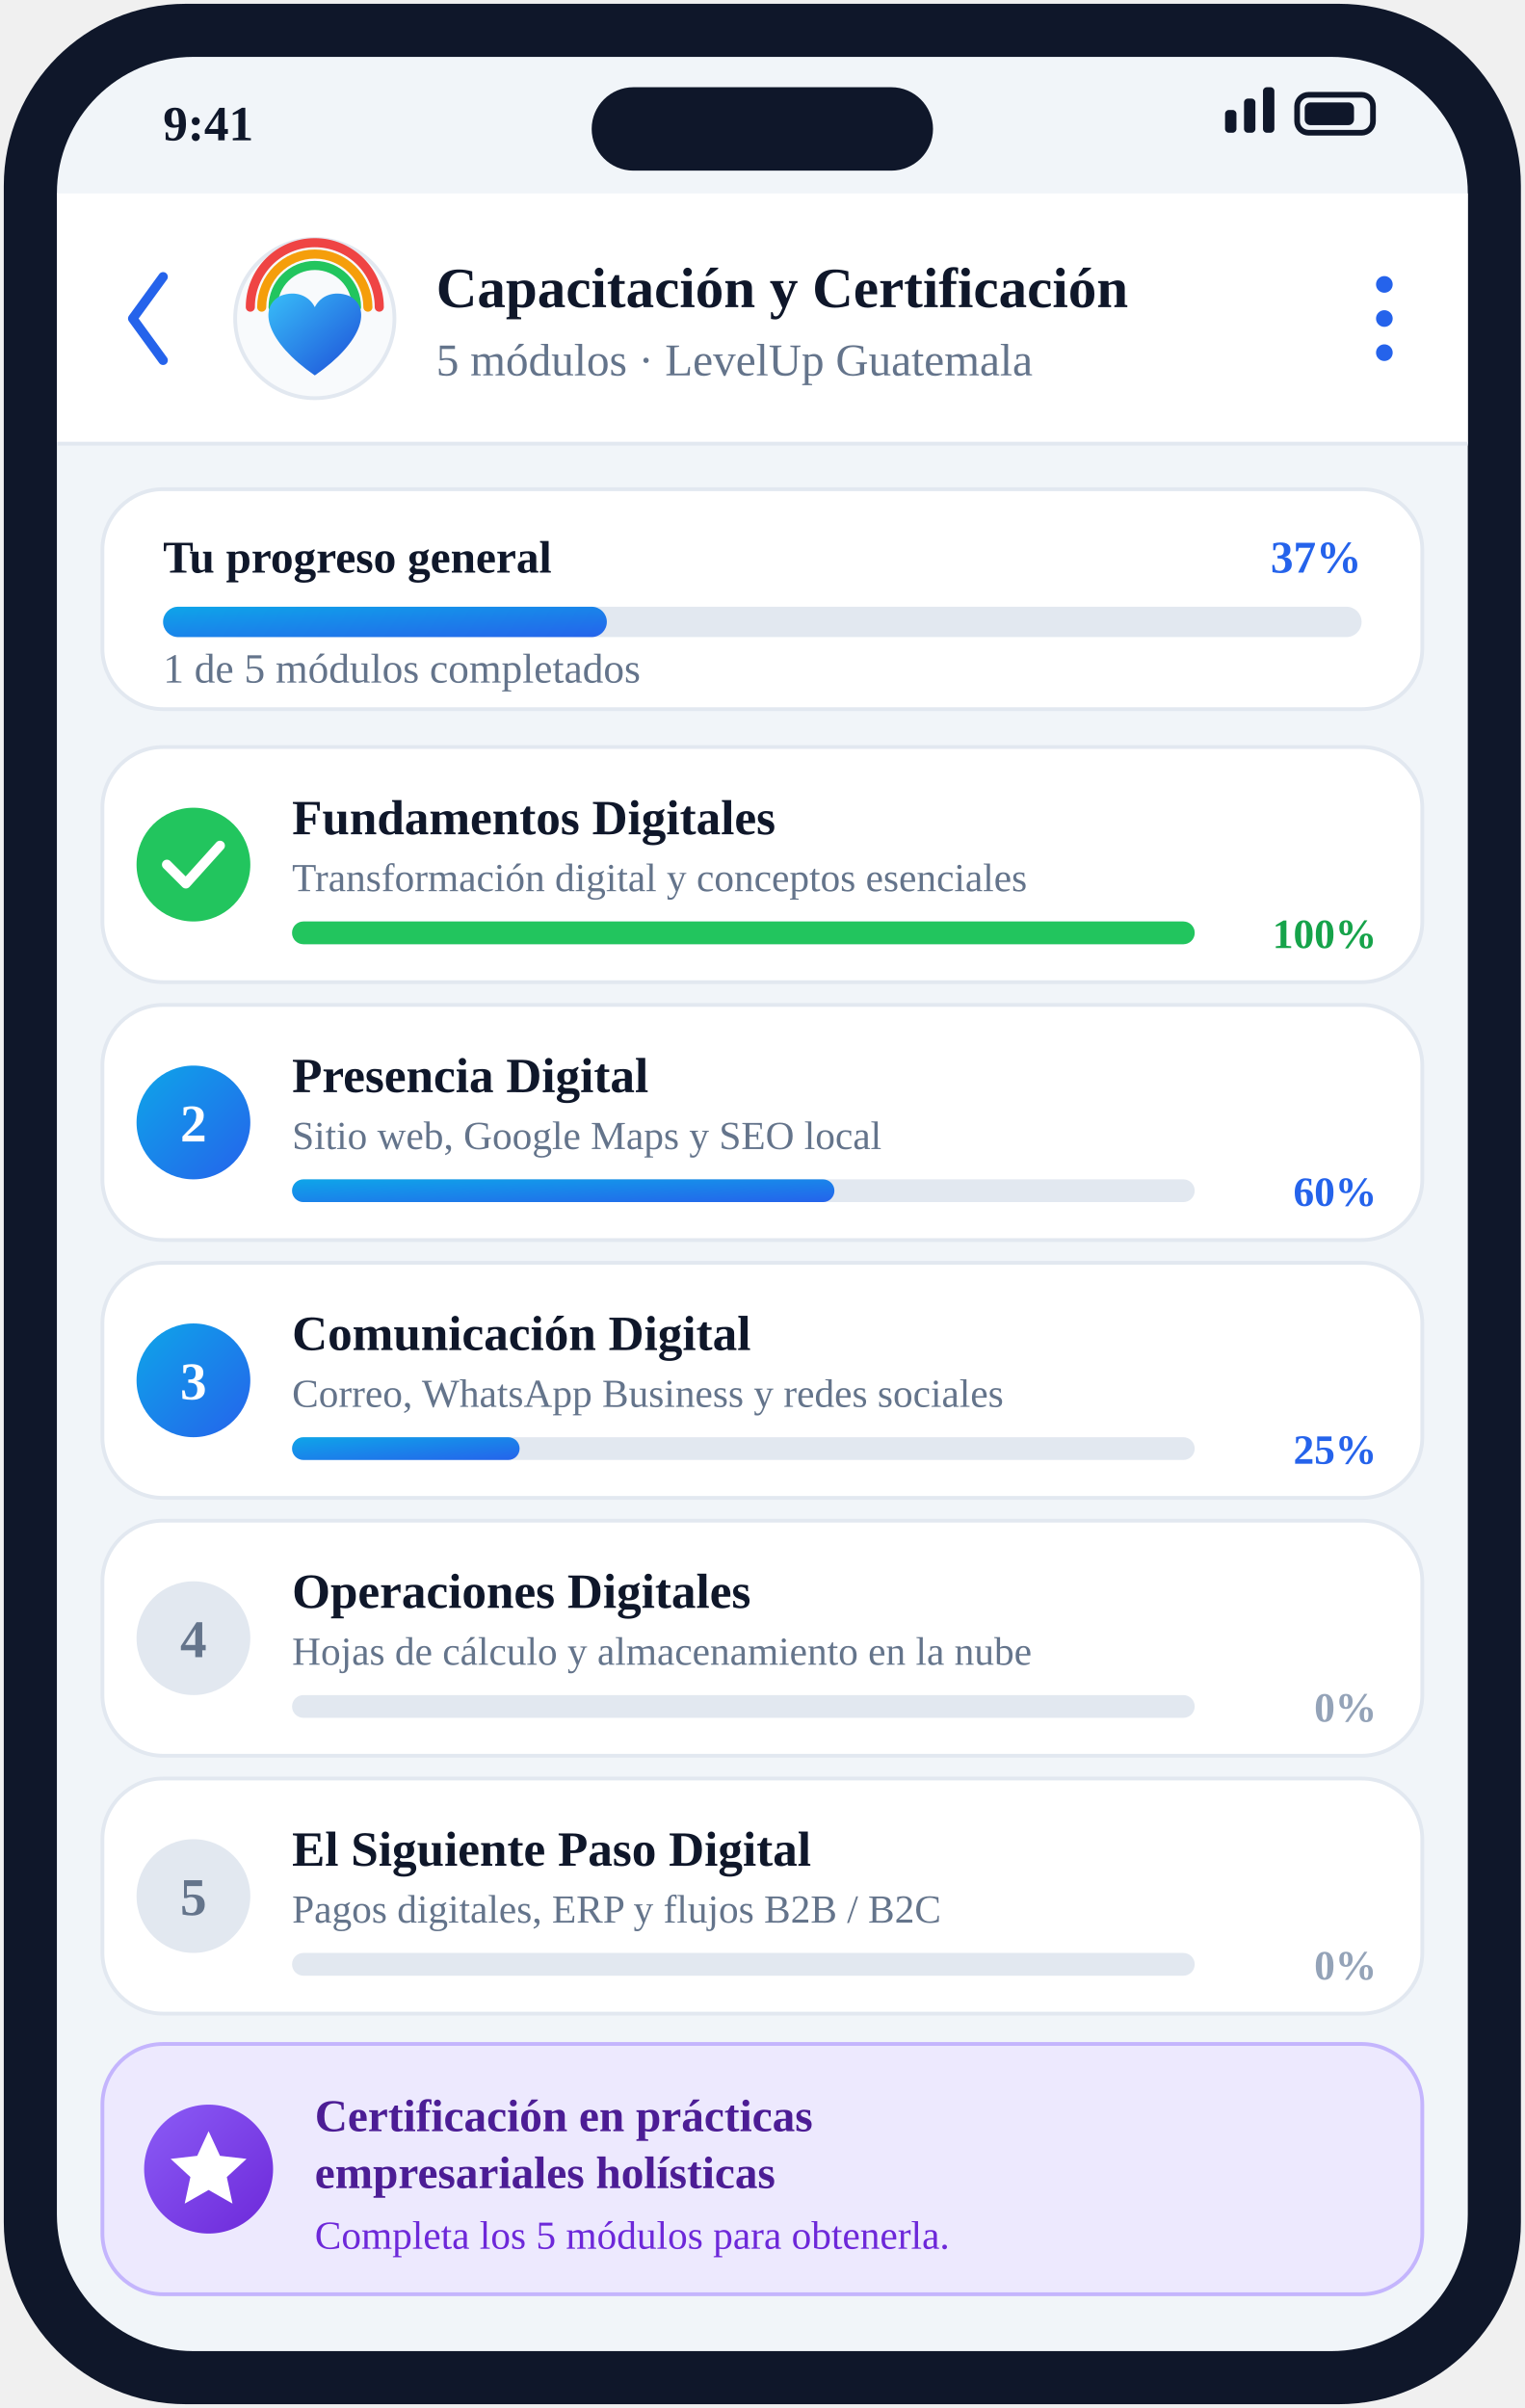
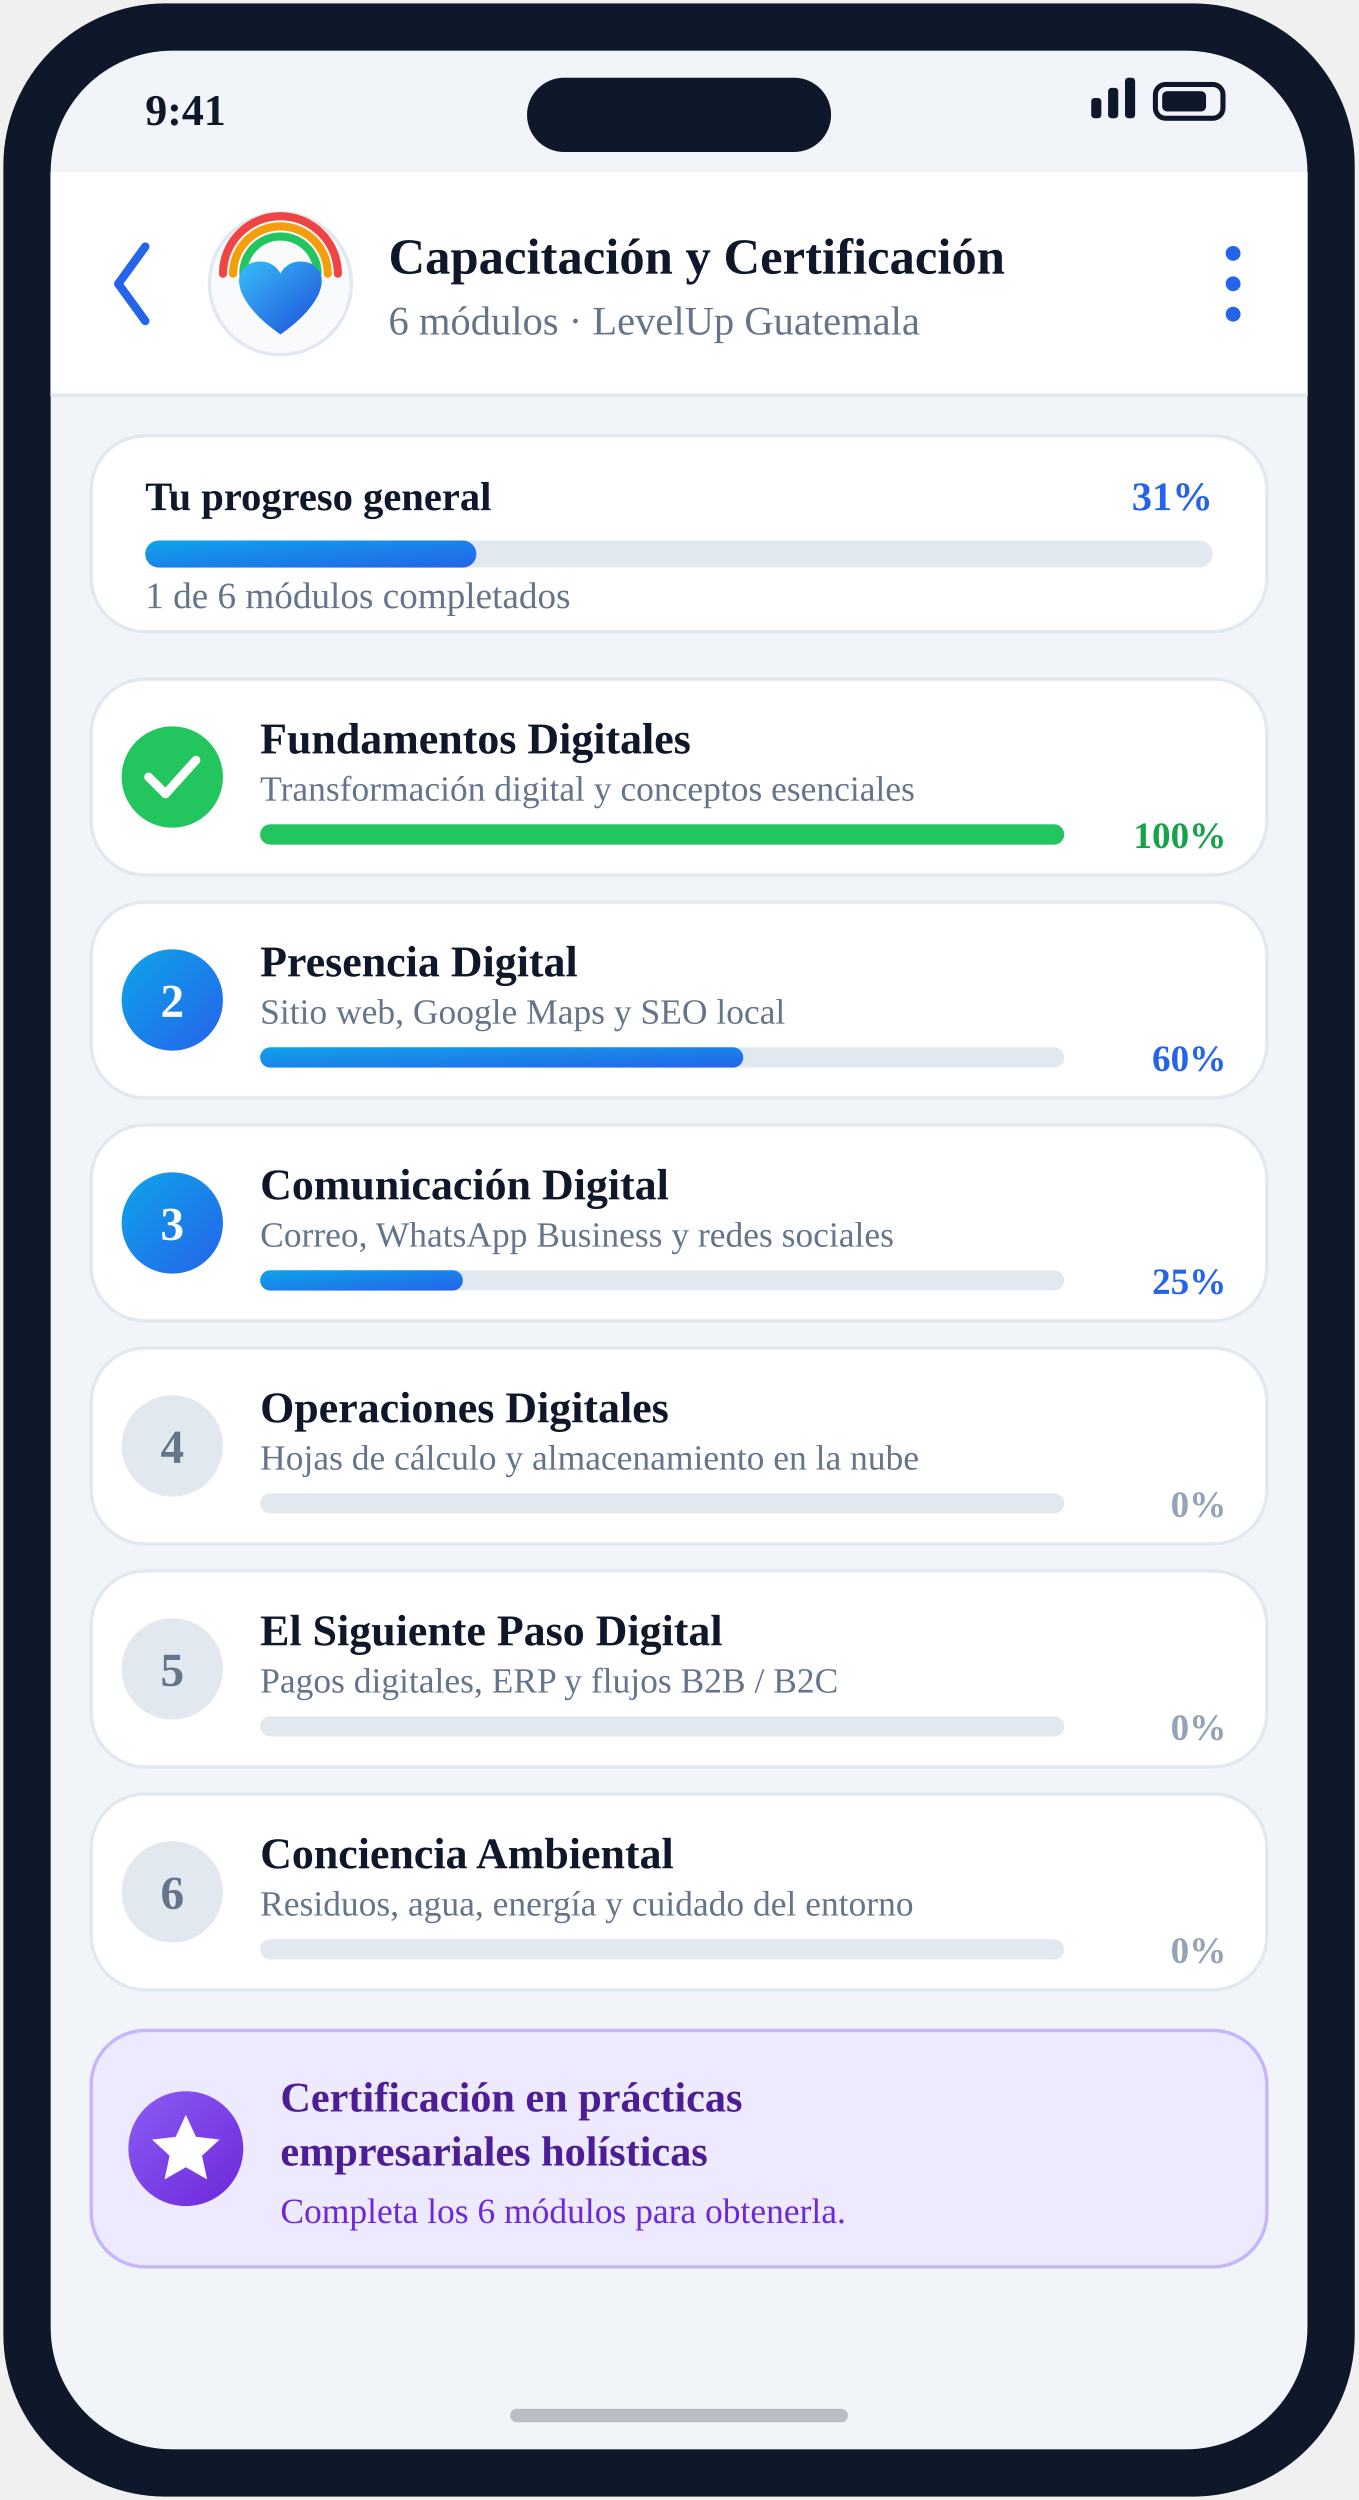
- <svg xmlns="http://www.w3.org/2000/svg" viewBox="1 1 402 635" width="402" height="635" role="img" aria-labelledby="s7-t s7-d">
+ <svg xmlns="http://www.w3.org/2000/svg" viewBox="1 1 402 740" width="402" height="740" role="img" aria-labelledby="s7-t s7-d">
  <defs>
    <linearGradient id="s7-me" x1="0" y1="0" x2="1" y2="1">
      <stop offset="0" stop-color="#0ea5e9" />
      <stop offset="1" stop-color="#2563eb" />
    </linearGradient>
    <linearGradient id="s7-ai" x1="0" y1="0" x2="1" y2="1">
      <stop offset="0" stop-color="#8b5cf6" />
      <stop offset="1" stop-color="#6d28d9" />
    </linearGradient>
    <linearGradient id="s7-heart" x1="0" y1="0" x2="1" y2="1">
      <stop offset="0" stop-color="#38bdf8" />
      <stop offset="1" stop-color="#1d4ed8" />
    </linearGradient>
    <clipPath id="s7-screen">
-       <rect x="16" y="16" width="372" height="605" rx="36" />
+       <rect x="16" y="16" width="372" height="710" rx="36" />
    </clipPath>
  </defs>
-   <rect x="2" y="2" width="400" height="633" rx="48" fill="#0f172a" />
-   <rect x="16" y="16" width="372" height="605" rx="36" fill="#f1f5f9" />
+   <rect x="2" y="2" width="400" height="738" rx="48" fill="#0f172a" />
+   <rect x="16" y="16" width="372" height="710" rx="36" fill="#f1f5f9" />
  <g clip-path="url(#s7-screen)">
    <rect x="157" y="24" width="90" height="22" rx="11" fill="#0f172a" />
    <text x="44" y="38" font-size="13" font-weight="700" fill="#0f172a">9:41</text>
    <g fill="#0f172a">
      <rect x="324" y="30" width="3" height="6" rx="1" />
      <rect x="329" y="27" width="3" height="9" rx="1" />
      <rect x="334" y="24" width="3" height="12" rx="1" />
      <rect x="343" y="26" width="20" height="10" rx="3" fill="none" stroke="#0f172a" stroke-width="1.5" />
      <rect x="345" y="28" width="13" height="6" rx="1.5" />
    </g>
    <path d="M16 52h372v66H16z" fill="#fff" />
    <line x1="16" y1="118" x2="388" y2="118" stroke="#e2e8f0" />
    <path d="M44 74l-8 11 8 11" fill="none" stroke="#2563eb" stroke-width="2.5" stroke-linecap="round" stroke-linejoin="round" />
    <circle cx="84" cy="85" r="21" fill="#f8fafc" stroke="#e2e8f0" />
    <g fill="none" stroke-width="2.4" stroke-linecap="round">
      <path d="M67 82A17 17 0 0 1 101 82" stroke="#ef4444" />
      <path d="M70 82A14 14 0 0 1 98 82" stroke="#f59e0b" />
      <path d="M73 82A11 11 0 0 1 95 82" stroke="#22c55e" />
    </g>
    <path d="M84 100C71 91 69 82 75 79C79 77.500 82.500 79 84 82C85.500 79 89 77.500 93 79C99 82 97 91 84 100Z" fill="url(#s7-heart)" />
    <text x="116" y="82" font-size="15" font-weight="700" fill="#0f172a">Capacitación y Certificación</text>
-     <text x="116" y="100" font-size="12" fill="#64748b">5 módulos · LevelUp Guatemala</text>
+     <text x="116" y="100" font-size="12" fill="#64748b">6 módulos · LevelUp Guatemala</text>
    <g fill="#2563eb">
      <circle cx="366" cy="76" r="2.2" />
      <circle cx="366" cy="85" r="2.2" />
      <circle cx="366" cy="94" r="2.2" />
    </g>
    <rect x="28" y="130" width="348" height="58" rx="16" fill="#fff" stroke="#e2e8f0" />
    <text x="44" y="152" font-size="12" font-weight="700" fill="#0f172a">Tu progreso general</text>
-     <text x="360" y="152" text-anchor="end" font-size="12" font-weight="700" fill="#2563eb">37%</text>
+     <text x="360" y="152" text-anchor="end" font-size="12" font-weight="700" fill="#2563eb">31%</text>
    <rect x="44" y="161" width="316" height="8" rx="4" fill="#e2e8f0" />
-     <rect x="44" y="161" width="117" height="8" rx="4" fill="url(#s7-me)" />
-     <text x="44" y="181" font-size="11" fill="#64748b">1 de 5 módulos completados</text>
-     <rect x="28" y="198" width="348" height="62" rx="16" fill="#fff" stroke="#e2e8f0" />
-     <circle cx="52" cy="229" r="15" fill="#22c55e" />
-     <path d="M45 229l5 5 9-10" fill="none" stroke="#fff" stroke-width="2.6" stroke-linecap="round" stroke-linejoin="round" />
-     <text x="78" y="221" font-size="13" font-weight="700" fill="#0f172a">Fundamentos Digitales</text>
-     <text x="78" y="236" font-size="10.5" fill="#64748b">Transformación digital y conceptos esenciales</text>
-     <rect x="78" y="244" width="238" height="6" rx="3" fill="#e2e8f0" />
-     <rect x="78" y="244" width="238" height="6" rx="3" fill="#22c55e" />
-     <text x="364" y="251" text-anchor="end" font-size="11" font-weight="700" fill="#16a34a">100%</text>
-     <rect x="28" y="266" width="348" height="62" rx="16" fill="#fff" stroke="#e2e8f0" />
+     <rect x="44" y="161" width="98" height="8" rx="4" fill="url(#s7-me)" />
+     <text x="44" y="181" font-size="11" fill="#64748b">1 de 6 módulos completados</text>
+     <rect x="28" y="202" width="348" height="58" rx="16" fill="#fff" stroke="#e2e8f0" />
+     <circle cx="52" cy="231" r="15" fill="#22c55e" />
+     <path d="M45 231l5 5 9-10" fill="none" stroke="#fff" stroke-width="2.6" stroke-linecap="round" stroke-linejoin="round" />
+     <text x="78" y="224" font-size="13" font-weight="700" fill="#0f172a">Fundamentos Digitales</text>
+     <text x="78" y="238" font-size="10.5" fill="#64748b">Transformación digital y conceptos esenciales</text>
+     <rect x="78" y="245" width="238" height="6" rx="3" fill="#e2e8f0" />
+     <rect x="78" y="245" width="238" height="6" rx="3" fill="#22c55e" />
+     <text x="364" y="252" text-anchor="end" font-size="11" font-weight="700" fill="#16a34a">100%</text>
+     <rect x="28" y="268" width="348" height="58" rx="16" fill="#fff" stroke="#e2e8f0" />
    <circle cx="52" cy="297" r="15" fill="url(#s7-me)" />
    <text x="52" y="302" text-anchor="middle" font-size="14" font-weight="700" fill="#fff">2</text>
-     <text x="78" y="289" font-size="13" font-weight="700" fill="#0f172a">Presencia Digital</text>
+     <text x="78" y="290" font-size="13" font-weight="700" fill="#0f172a">Presencia Digital</text>
    <text x="78" y="304" font-size="10.5" fill="#64748b">Sitio web, Google Maps y SEO local</text>
-     <rect x="78" y="312" width="238" height="6" rx="3" fill="#e2e8f0" />
-     <rect x="78" y="312" width="143" height="6" rx="3" fill="url(#s7-me)" />
-     <text x="364" y="319" text-anchor="end" font-size="11" font-weight="700" fill="#2563eb">60%</text>
-     <rect x="28" y="334" width="348" height="62" rx="16" fill="#fff" stroke="#e2e8f0" />
-     <circle cx="52" cy="365" r="15" fill="url(#s7-me)" />
-     <text x="52" y="370" text-anchor="middle" font-size="14" font-weight="700" fill="#fff">3</text>
-     <text x="78" y="357" font-size="13" font-weight="700" fill="#0f172a">Comunicación Digital</text>
-     <text x="78" y="372" font-size="10.5" fill="#64748b">Correo, WhatsApp Business y redes sociales</text>
-     <rect x="78" y="380" width="238" height="6" rx="3" fill="#e2e8f0" />
-     <rect x="78" y="380" width="60" height="6" rx="3" fill="url(#s7-me)" />
-     <text x="364" y="387" text-anchor="end" font-size="11" font-weight="700" fill="#2563eb">25%</text>
-     <rect x="28" y="402" width="348" height="62" rx="16" fill="#fff" stroke="#e2e8f0" />
-     <circle cx="52" cy="433" r="15" fill="#e2e8f0" />
-     <text x="52" y="438" text-anchor="middle" font-size="14" font-weight="700" fill="#64748b">4</text>
-     <text x="78" y="425" font-size="13" font-weight="700" fill="#0f172a">Operaciones Digitales</text>
-     <text x="78" y="440" font-size="10.5" fill="#64748b">Hojas de cálculo y almacenamiento en la nube</text>
-     <rect x="78" y="448" width="238" height="6" rx="3" fill="#e2e8f0" />
-     <text x="364" y="455" text-anchor="end" font-size="11" font-weight="700" fill="#94a3b8">0%</text>
-     <rect x="28" y="470" width="348" height="62" rx="16" fill="#fff" stroke="#e2e8f0" />
-     <circle cx="52" cy="501" r="15" fill="#e2e8f0" />
-     <text x="52" y="506" text-anchor="middle" font-size="14" font-weight="700" fill="#64748b">5</text>
-     <text x="78" y="493" font-size="13" font-weight="700" fill="#0f172a">El Siguiente Paso Digital</text>
-     <text x="78" y="508" font-size="10.5" fill="#64748b">Pagos digitales, ERP y flujos B2B / B2C</text>
-     <rect x="78" y="516" width="238" height="6" rx="3" fill="#e2e8f0" />
-     <text x="364" y="523" text-anchor="end" font-size="11" font-weight="700" fill="#94a3b8">0%</text>
-     <rect x="28" y="540" width="348" height="66" rx="16" fill="#ede9fe" stroke="#c4b5fd" />
-     <circle cx="56" cy="573" r="17" fill="url(#s7-ai)" />
-     <path d="M56 563l3 6.500 7 .8-5.200 4.800 1.500 7-6.300-3.600-6.300 3.600 1.500-7-5.200-4.800 7-.8z" fill="#fff" />
-     <text x="84" y="563" font-size="12" font-weight="700" fill="#4c1d95">Certificación en prácticas</text>
-     <text x="84" y="578" font-size="12" font-weight="700" fill="#4c1d95">empresariales holísticas</text>
-     <text x="84" y="594" font-size="10.5" fill="#6d28d9">Completa los 5 módulos para obtenerla.</text>
+     <rect x="78" y="311" width="238" height="6" rx="3" fill="#e2e8f0" />
+     <rect x="78" y="311" width="143" height="6" rx="3" fill="url(#s7-me)" />
+     <text x="364" y="318" text-anchor="end" font-size="11" font-weight="700" fill="#2563eb">60%</text>
+     <rect x="28" y="334" width="348" height="58" rx="16" fill="#fff" stroke="#e2e8f0" />
+     <circle cx="52" cy="363" r="15" fill="url(#s7-me)" />
+     <text x="52" y="368" text-anchor="middle" font-size="14" font-weight="700" fill="#fff">3</text>
+     <text x="78" y="356" font-size="13" font-weight="700" fill="#0f172a">Comunicación Digital</text>
+     <text x="78" y="370" font-size="10.5" fill="#64748b">Correo, WhatsApp Business y redes sociales</text>
+     <rect x="78" y="377" width="238" height="6" rx="3" fill="#e2e8f0" />
+     <rect x="78" y="377" width="60" height="6" rx="3" fill="url(#s7-me)" />
+     <text x="364" y="384" text-anchor="end" font-size="11" font-weight="700" fill="#2563eb">25%</text>
+     <rect x="28" y="400" width="348" height="58" rx="16" fill="#fff" stroke="#e2e8f0" />
+     <circle cx="52" cy="429" r="15" fill="#e2e8f0" />
+     <text x="52" y="434" text-anchor="middle" font-size="14" font-weight="700" fill="#64748b">4</text>
+     <text x="78" y="422" font-size="13" font-weight="700" fill="#0f172a">Operaciones Digitales</text>
+     <text x="78" y="436" font-size="10.5" fill="#64748b">Hojas de cálculo y almacenamiento en la nube</text>
+     <rect x="78" y="443" width="238" height="6" rx="3" fill="#e2e8f0" />
+     <text x="364" y="450" text-anchor="end" font-size="11" font-weight="700" fill="#94a3b8">0%</text>
+     <rect x="28" y="466" width="348" height="58" rx="16" fill="#fff" stroke="#e2e8f0" />
+     <circle cx="52" cy="495" r="15" fill="#e2e8f0" />
+     <text x="52" y="500" text-anchor="middle" font-size="14" font-weight="700" fill="#64748b">5</text>
+     <text x="78" y="488" font-size="13" font-weight="700" fill="#0f172a">El Siguiente Paso Digital</text>
+     <text x="78" y="502" font-size="10.5" fill="#64748b">Pagos digitales, ERP y flujos B2B / B2C</text>
+     <rect x="78" y="509" width="238" height="6" rx="3" fill="#e2e8f0" />
+     <text x="364" y="516" text-anchor="end" font-size="11" font-weight="700" fill="#94a3b8">0%</text>
+     <rect x="28" y="532" width="348" height="58" rx="16" fill="#fff" stroke="#e2e8f0" />
+     <circle cx="52" cy="561" r="15" fill="#e2e8f0" />
+     <text x="52" y="566" text-anchor="middle" font-size="14" font-weight="700" fill="#64748b">6</text>
+     <text x="78" y="554" font-size="13" font-weight="700" fill="#0f172a">Conciencia Ambiental</text>
+     <text x="78" y="568" font-size="10.5" fill="#64748b">Residuos, agua, energía y cuidado del entorno</text>
+     <rect x="78" y="575" width="238" height="6" rx="3" fill="#e2e8f0" />
+     <text x="364" y="582" text-anchor="end" font-size="11" font-weight="700" fill="#94a3b8">0%</text>
+     <rect x="28" y="602" width="348" height="70" rx="16" fill="#ede9fe" stroke="#c4b5fd" />
+     <circle cx="56" cy="637" r="17" fill="url(#s7-ai)" />
+     <path d="M56 627l3 6.500 7 .8-5.200 4.800 1.500 7-6.300-3.600-6.300 3.600 1.500-7-5.200-4.800 7-.8z" fill="#fff" />
+     <text x="84" y="626" font-size="12.5" font-weight="700" fill="#4c1d95">Certificación en prácticas</text>
+     <text x="84" y="642" font-size="12.5" font-weight="700" fill="#4c1d95">empresariales holísticas</text>
+     <text x="84" y="659" font-size="10.5" fill="#6d28d9">Completa los 6 módulos para obtenerla.</text>
+     <rect x="152" y="714" width="100" height="4" rx="2" fill="#0f172a" opacity=".25" />
  </g>
</svg>
